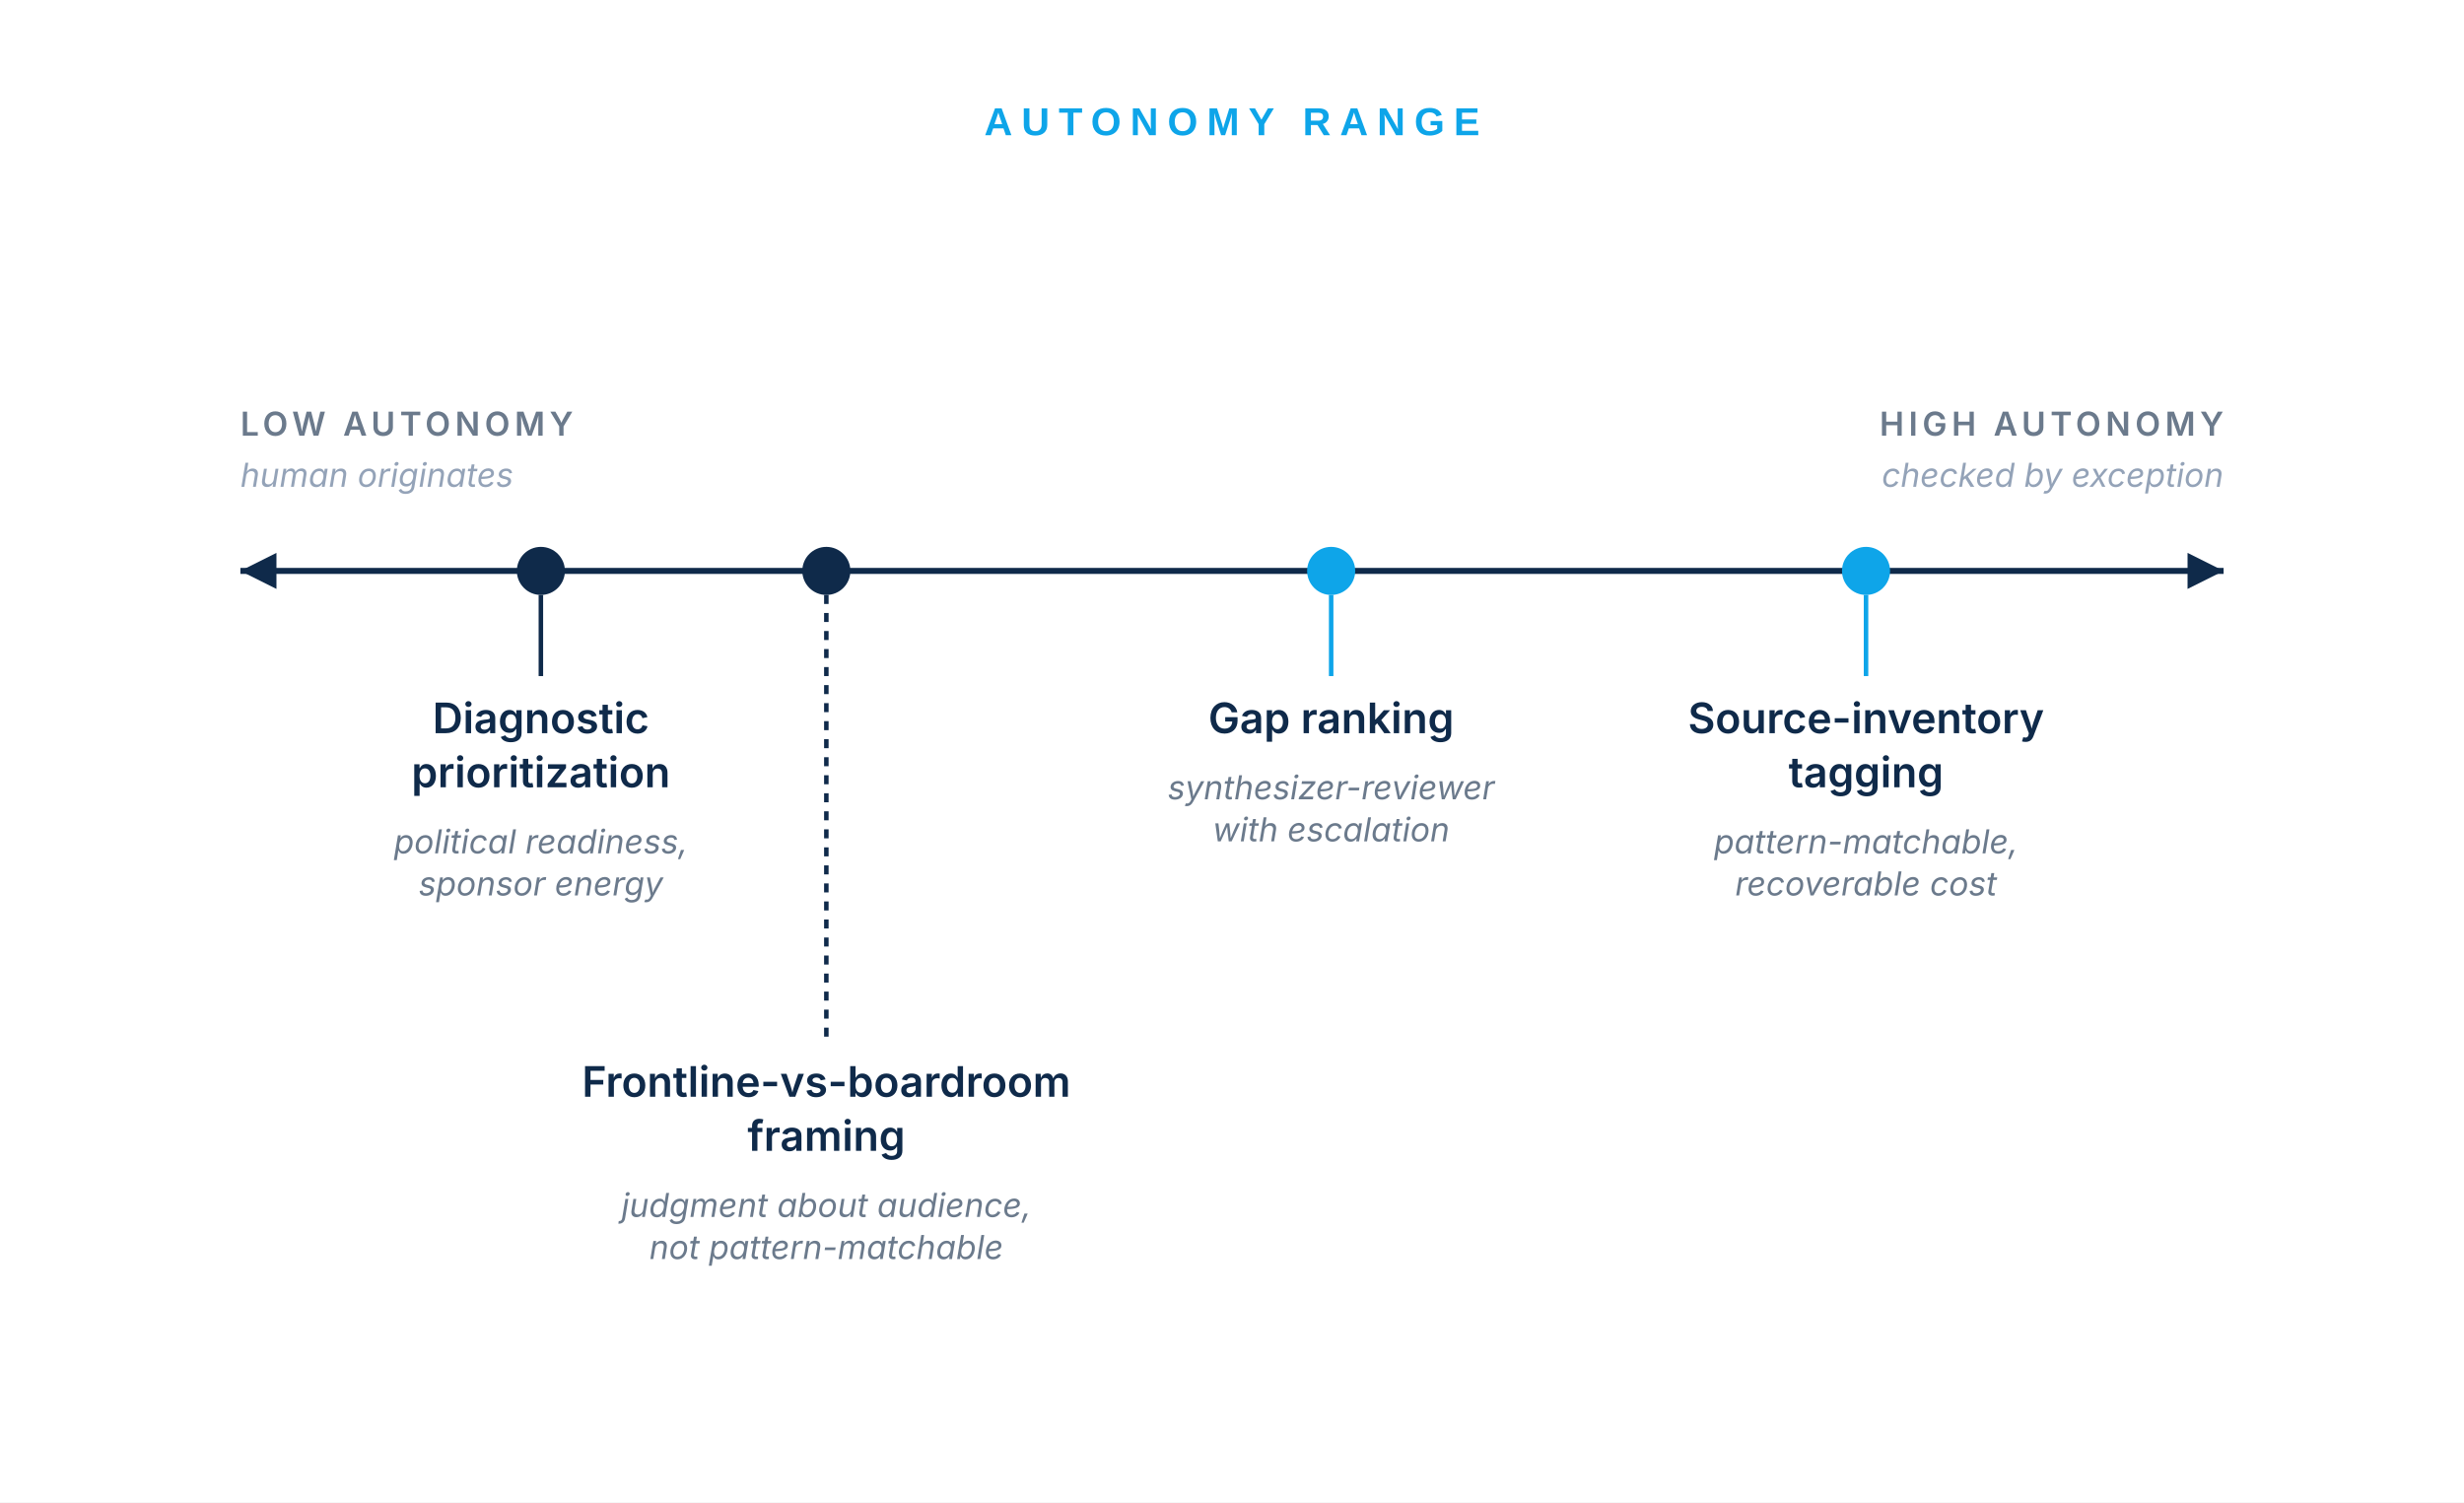
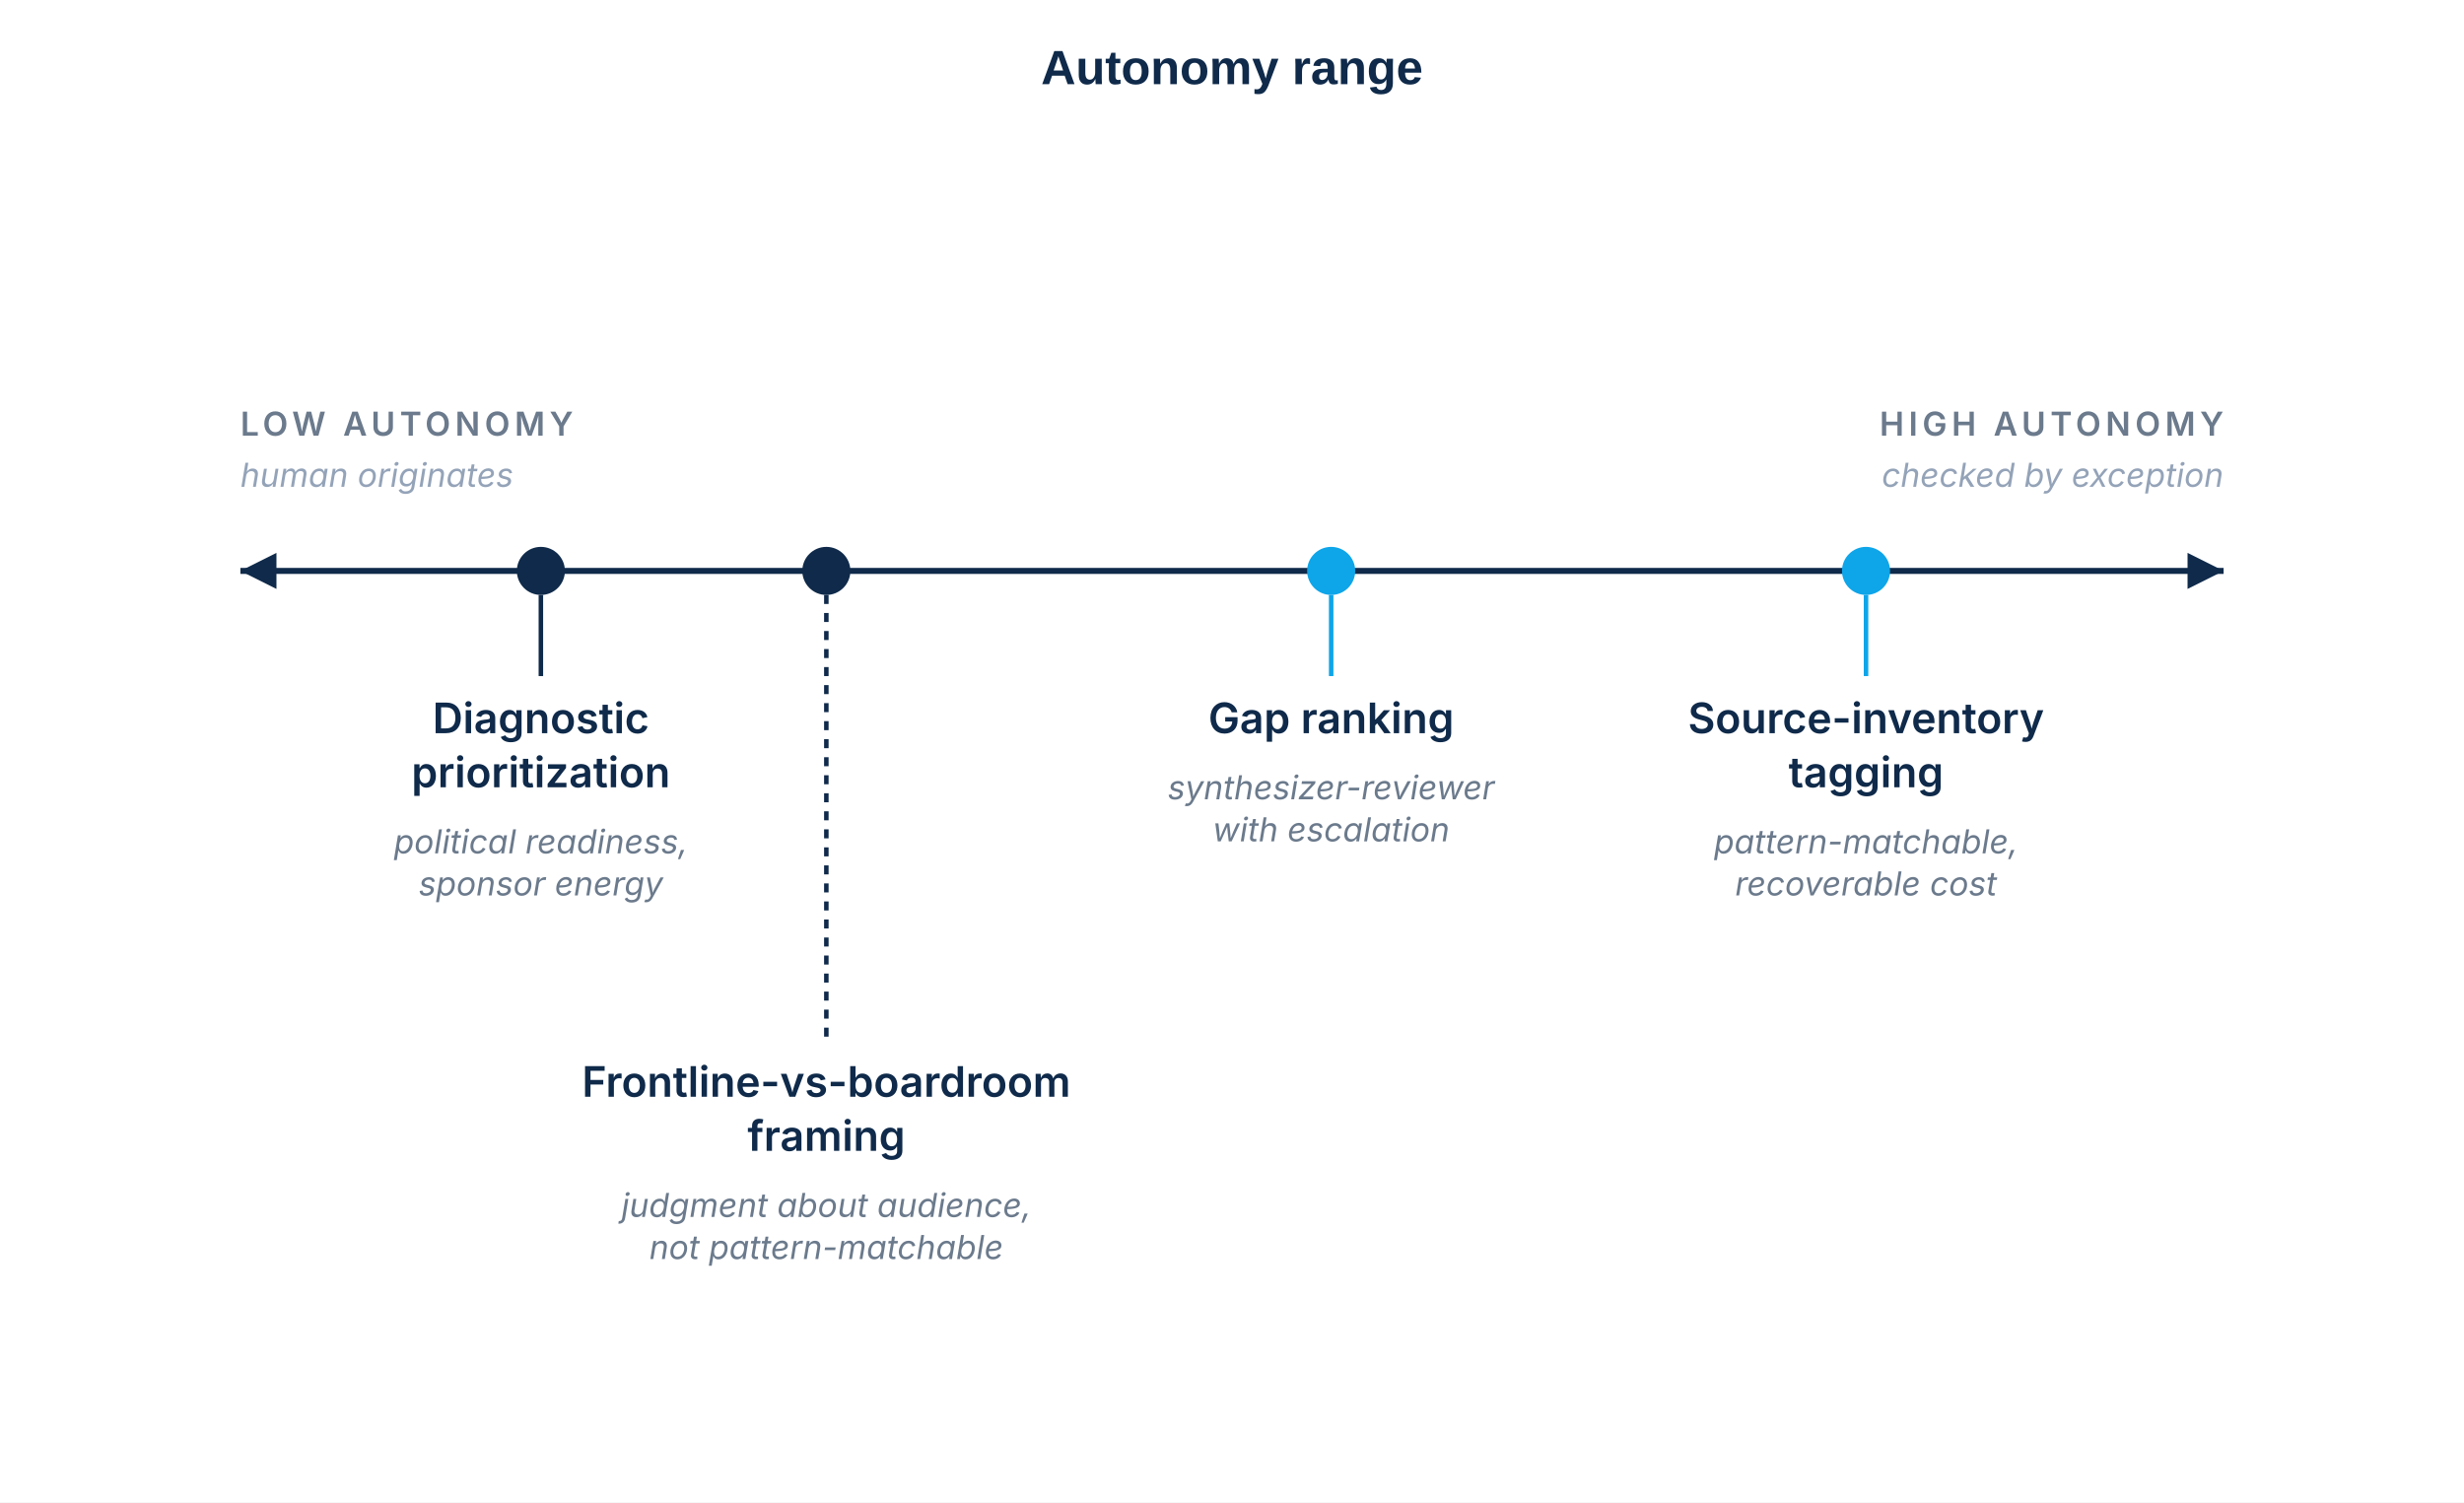
<svg xmlns="http://www.w3.org/2000/svg" viewBox="0 0 820 500" role="img" aria-labelledby="ttl desc" font-family="Inter,Helvetica,Arial,sans-serif">
  <rect width="820" height="500" fill="#FFFFFF" />
-   <text x="410" y="45" font-family="-apple-system, BlinkMacSystemFont, 'Helvetica Neue', Arial, sans-serif" font-size="13" font-weight="600" fill="#0EA5E9" letter-spacing="3" text-anchor="middle">AUTONOMY RANGE</text>
+   <text x="410" y="28" font-family="-apple-system, BlinkMacSystemFont, 'Helvetica Neue', Arial, sans-serif" font-size="16" font-weight="700" fill="#0F2A4A" text-anchor="middle">Autonomy range</text>
  <text x="80" y="145" font-size="11" letter-spacing="1.5" fill="#6B7A8C" font-weight="600">LOW AUTONOMY</text>
  <text x="80" y="162" font-size="11" fill="#94A3B8" font-style="italic">human originates</text>
  <text x="740" y="145" font-size="11" letter-spacing="1.5" fill="#6B7A8C" font-weight="600" text-anchor="end">HIGH AUTONOMY</text>
  <text x="740" y="162" font-size="11" fill="#94A3B8" font-style="italic" text-anchor="end">checked by exception</text>
  <line x1="80" y1="190" x2="740" y2="190" stroke="#0F2A4A" stroke-width="2" />
  <polygon points="80,190 92,184 92,196" fill="#0F2A4A" />
  <polygon points="740,190 728,184 728,196" fill="#0F2A4A" />
  <circle cx="180" cy="190" r="8" fill="#0F2A4A" />
  <line x1="180" y1="198" x2="180" y2="225" stroke="#0F2A4A" stroke-width="1.5" />
  <text x="180" y="244" font-size="14" fill="#0F2A4A" font-weight="600" text-anchor="middle">Diagnostic</text>
  <text x="180" y="262" font-size="14" fill="#0F2A4A" font-weight="600" text-anchor="middle">prioritization</text>
  <text x="180" y="284" font-size="11" fill="#6B7A8C" text-anchor="middle" font-style="italic">political readiness,</text>
  <text x="180" y="298" font-size="11" fill="#6B7A8C" text-anchor="middle" font-style="italic">sponsor energy</text>
  <circle cx="275" cy="190" r="8" fill="#0F2A4A" />
  <line x1="275" y1="198" x2="275" y2="345" stroke="#0F2A4A" stroke-width="1.5" stroke-dasharray="3 3" />
  <text x="275" y="365" font-size="14" fill="#0F2A4A" font-weight="600" text-anchor="middle">Frontline-vs-boardroom</text>
  <text x="275" y="383" font-size="14" fill="#0F2A4A" font-weight="600" text-anchor="middle">framing</text>
  <text x="275" y="405" font-size="11" fill="#6B7A8C" text-anchor="middle" font-style="italic">judgment about audience,</text>
  <text x="275" y="419" font-size="11" fill="#6B7A8C" text-anchor="middle" font-style="italic">not pattern-matchable</text>
  <circle cx="443" cy="190" r="8" fill="#0EA5E9" />
  <line x1="443" y1="198" x2="443" y2="225" stroke="#0EA5E9" stroke-width="1.5" />
  <text x="443" y="244" font-size="14" fill="#0F2A4A" font-weight="600" text-anchor="middle">Gap ranking</text>
  <text x="443" y="266" font-size="11" fill="#6B7A8C" text-anchor="middle" font-style="italic">synthesizer-reviewer</text>
  <text x="443" y="280" font-size="11" fill="#6B7A8C" text-anchor="middle" font-style="italic">with escalation</text>
  <circle cx="621" cy="190" r="8" fill="#0EA5E9" />
  <line x1="621" y1="198" x2="621" y2="225" stroke="#0EA5E9" stroke-width="1.5" />
  <text x="621" y="244" font-size="14" fill="#0F2A4A" font-weight="600" text-anchor="middle">Source-inventory</text>
  <text x="621" y="262" font-size="14" fill="#0F2A4A" font-weight="600" text-anchor="middle">tagging</text>
  <text x="621" y="284" font-size="11" fill="#6B7A8C" text-anchor="middle" font-style="italic">pattern-matchable,</text>
  <text x="621" y="298" font-size="11" fill="#6B7A8C" text-anchor="middle" font-style="italic">recoverable cost</text>
</svg>
